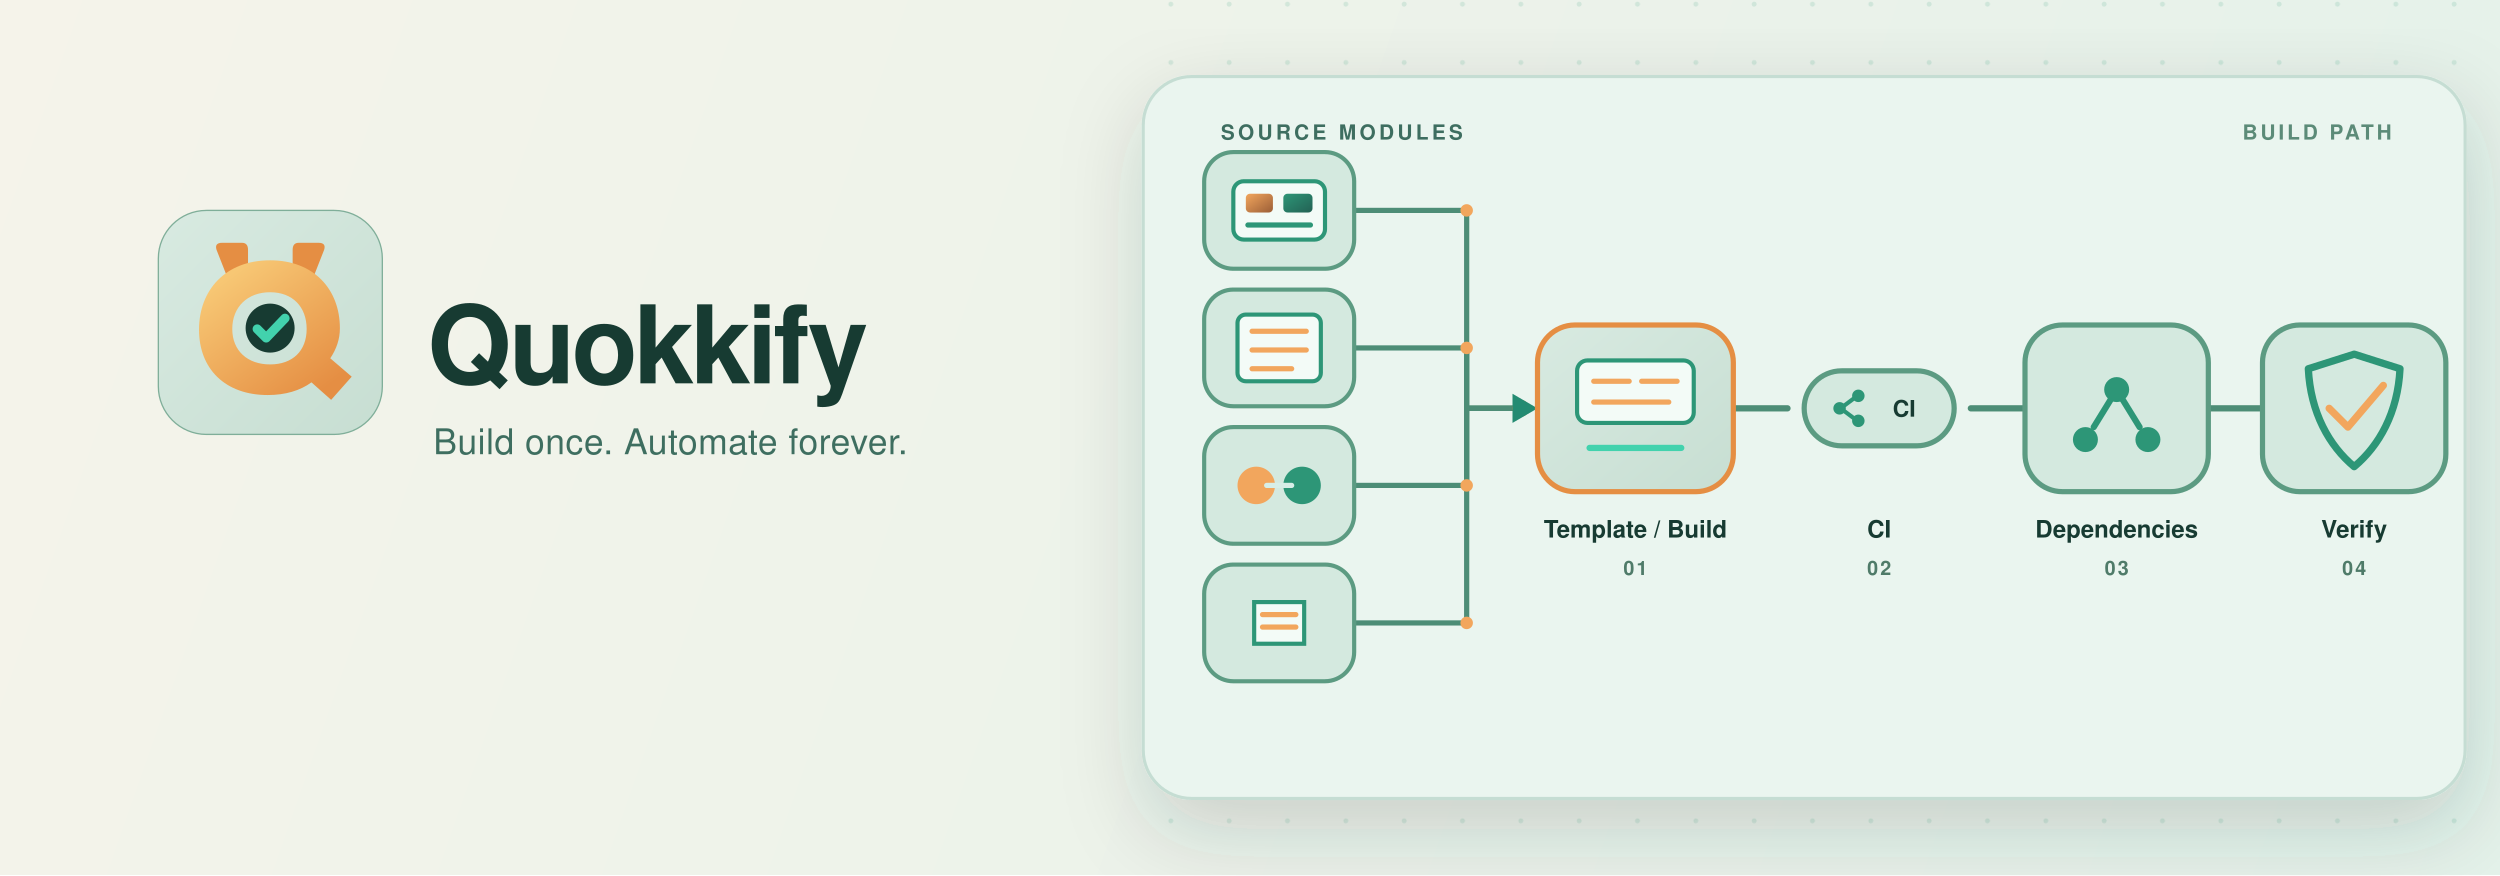
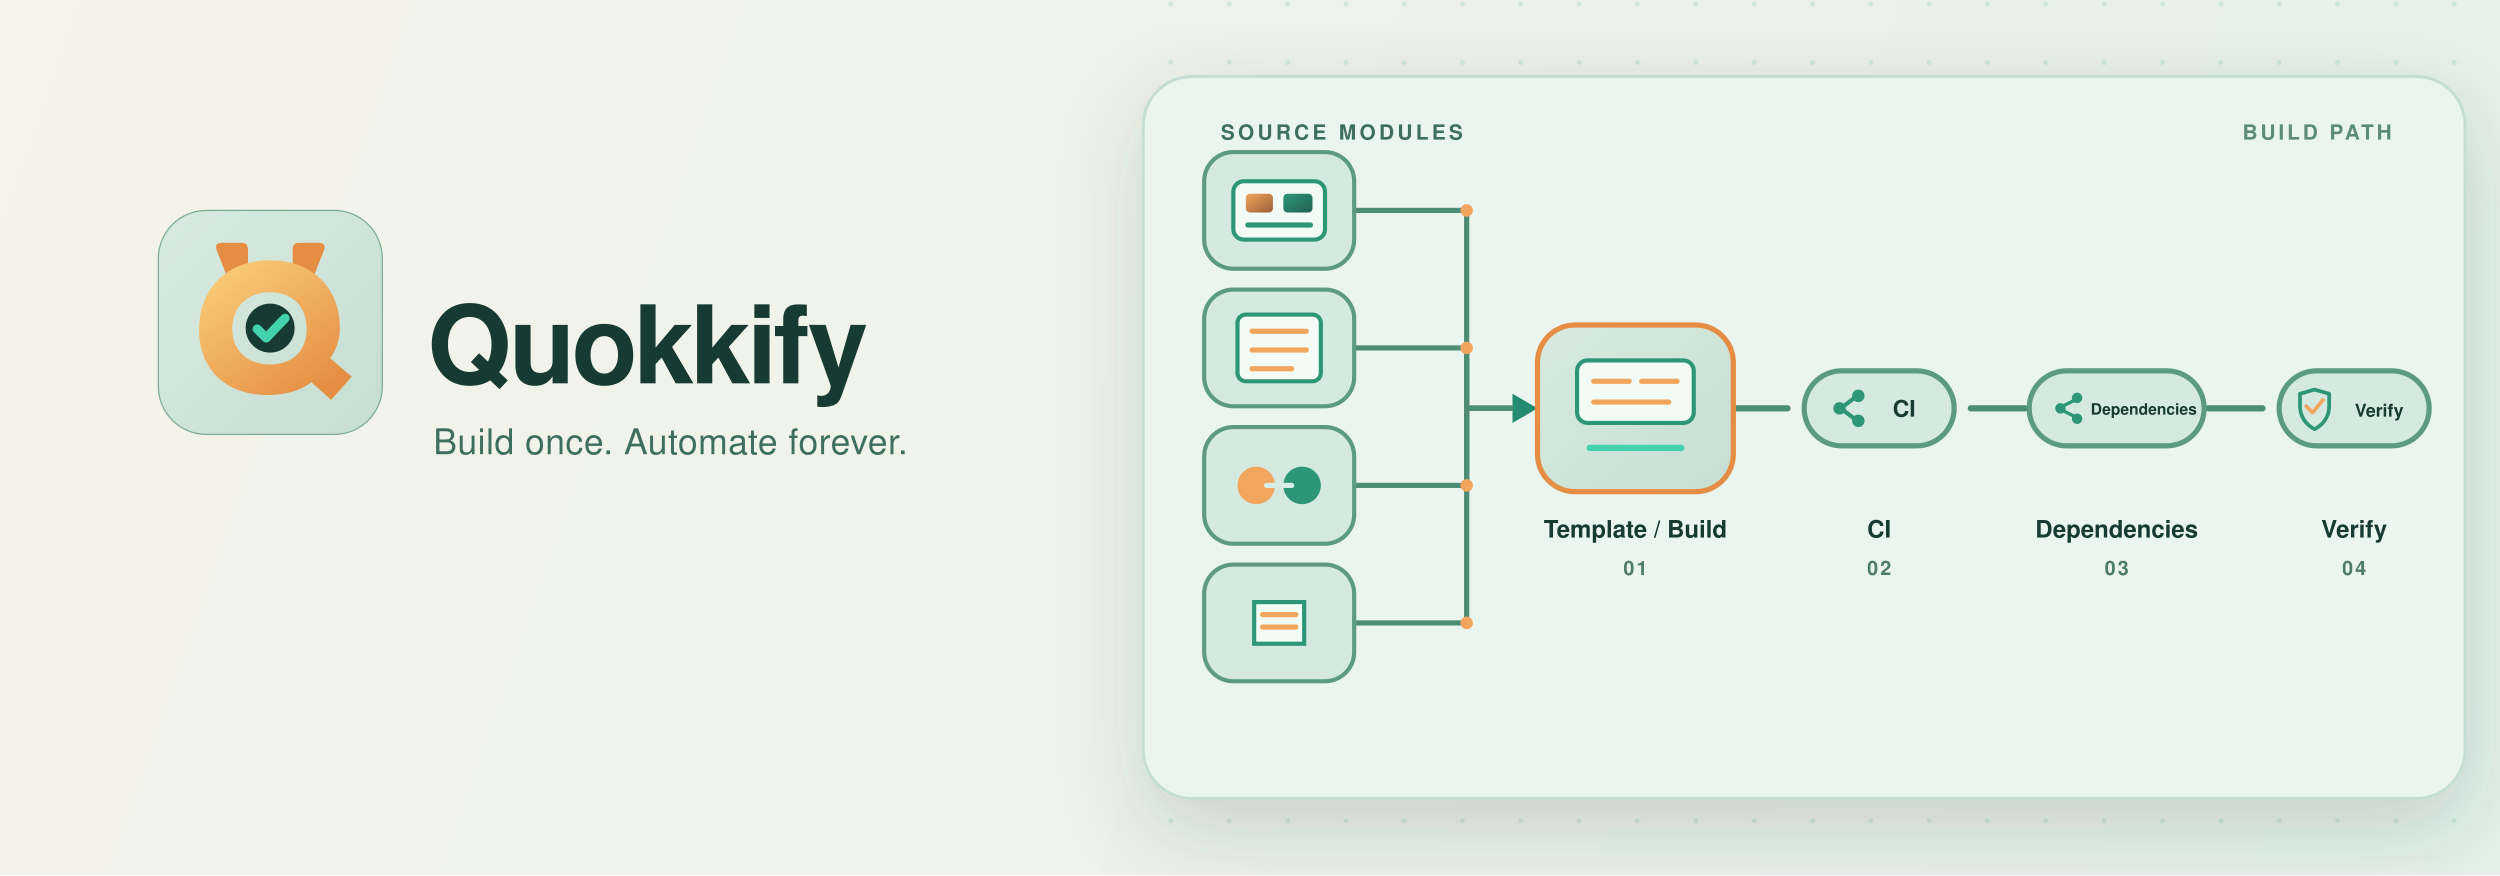
<svg xmlns="http://www.w3.org/2000/svg" width="1200" height="420" viewBox="0 0 1200 420" role="img" aria-labelledby="title desc">
  <defs>
    <linearGradient id="bg" x1="0" y1="0" x2="1200" y2="420" gradientUnits="userSpaceOnUse">
      <stop offset="0" stop-color="#F5F3EA" />
      <stop offset="1" stop-color="#E4F2EA" />
    </linearGradient>
    <radialGradient id="warm" cx="0" cy="0" r="1" gradientTransform="translate(232 205) rotate(90) scale(250)">
      <stop stop-color="#D99143" stop-opacity=".12" />
      <stop offset="1" stop-color="#F5B85E" stop-opacity="0" />
    </radialGradient>
    <linearGradient id="tile" x1="0" y1="0" x2="1" y2="1">
      <stop offset="0" stop-color="#D8EAE1" />
      <stop offset="1" stop-color="#C7DED2" />
    </linearGradient>
    <linearGradient id="q" x1="0.18" y1="0.12" x2="0.82" y2="0.92">
      <stop offset="0" stop-color="#f7c774" />
      <stop offset="1" stop-color="#e58e43" />
    </linearGradient>
    <linearGradient id="flow" x1="0" y1="0" x2="1" y2="0">
      <stop offset="0" stop-color="#e58e43" />
      <stop offset="1" stop-color="#238b72" />
    </linearGradient>
    <linearGradient id="thumbA" x1="0" y1="0" x2="1" y2="1">
      <stop stop-color="#F2A65D" />
      <stop offset="1" stop-color="#9B5E37" />
    </linearGradient>
    <linearGradient id="thumbB" x1="0" y1="0" x2="1" y2="1">
      <stop stop-color="#2D9677" />
      <stop offset="1" stop-color="#236154" />
    </linearGradient>
    <filter id="shadow" x="-30%" y="-30%" width="160%" height="180%">
      <feDropShadow dy="14" stdDeviation="20" flood-color="#214239" flood-opacity=".18" />
    </filter>
    <pattern id="dots" width="28" height="28" patternUnits="userSpaceOnUse">
      <circle cx="2" cy="2" r="1.2" fill="#2D9677" opacity=".14" />
    </pattern>
  </defs>
  <rect width="1200" height="420" fill="url(#bg)" />
  <rect width="1200" height="420" fill="url(#warm)" />
  <rect x="548" width="652" height="420" fill="url(#dots)" />
  <g transform="translate(76,101) scale(0.105)" aria-label="Quokkify Q monogram">
    <rect width="1024" height="1024" rx="220" fill="url(#tile)" stroke="#7FAE99" stroke-width="6" />
    <path d="M310 292L266 180Q256 148 292 148H382Q410 148 410 180V270Z" fill="#e58e43" />
    <path d="M714 292L758 180Q768 148 732 148H642Q614 148 614 180V270Z" fill="#e58e43" />
    <path d="M511 228C306 228 186 365 186 545C186 725 306 844 500 844C580 844 648 824 700 786L790 866L884 760L786 676C814 634 830 589 830 539C830 360 710 228 511 228ZM511 374C614 374 678 441 678 542C678 642 614 704 511 704C408 704 338 642 338 542C338 441 408 374 511 374Z" fill="url(#q)" />
    <circle cx="511" cy="538" r="112" fill="#173B32" />
    <path d="M452 542L493 583L579 493" fill="none" stroke="#42d2ad" stroke-width="42" stroke-linecap="round" stroke-linejoin="round" />
  </g>
  <g font-family="'Segoe UI', system-ui, -apple-system, Helvetica, Arial, sans-serif">
    <text x="205" y="184" font-size="52" font-weight="800" letter-spacing="-1.8" fill="#173B32">Quokkify</text>
    <text x="208" y="218" font-size="17" font-weight="500" letter-spacing=".25" fill="#3E6E60">Build once. Automate forever.</text>
  </g>
  <g filter="url(#shadow)">
    <rect x="548" y="36" width="636" height="348" rx="24" fill="#EAF5EF" />
    <rect x="548.75" y="36.75" width="634.5" height="346.5" rx="23.25" fill="none" stroke="#4F947B" stroke-opacity=".24" stroke-width="1.5" />
  </g>
  <g font-family="'Segoe UI', system-ui, -apple-system, Helvetica, Arial, sans-serif">
    <text x="586" y="67" font-size="10" font-weight="800" letter-spacing="1.6" fill="#3E6E60">SOURCE MODULES</text>
    <text x="1148" y="67" text-anchor="end" font-size="10" font-weight="700" letter-spacing="1.4" fill="#5C8B78">BUILD PATH</text>
    <g stroke="#4D8D76" stroke-width="2.5" stroke-linecap="round" fill="none">
      <path d="M650 101H704V196H726" />
      <path d="M650 167H704V196H726" />
      <path d="M650 233H704V196H726" />
      <path d="M650 299H704V196H726" />
    </g>
    <g fill="#F2A65D">
      <circle cx="704" cy="101" r="3" />
      <circle cx="704" cy="167" r="3" />
      <circle cx="704" cy="233" r="3" />
      <circle cx="704" cy="299" r="3" />
    </g>
    <g>
      <g transform="translate(578 73)">
        <rect width="72" height="56" rx="14" fill="#D4E9DF" stroke="#5C9B82" stroke-width="2" />
        <rect x="14" y="14" width="44" height="28" rx="5" fill="#F3FBF7" stroke="#2D9677" stroke-width="2" />
        <rect x="20" y="20" width="13" height="9" rx="2" fill="url(#thumbA)" />
        <rect x="38" y="20" width="14" height="9" rx="2" fill="url(#thumbB)" />
        <path d="M21 35H51" stroke="#2D9677" stroke-width="2.5" stroke-linecap="round" />
      </g>
      <g transform="translate(578 139)">
        <rect width="72" height="56" rx="14" fill="#D4E9DF" stroke="#5C9B82" stroke-width="2" />
        <rect x="16" y="12" width="40" height="32" rx="4" fill="#F3FBF7" stroke="#2D9677" stroke-width="2" />
        <path d="M23 20H49M23 29H49M23 38H42" stroke="#F2A65D" stroke-width="2.5" stroke-linecap="round" />
      </g>
      <g transform="translate(578 205)">
        <rect width="72" height="56" rx="14" fill="#D4E9DF" stroke="#5C9B82" stroke-width="2" />
        <circle cx="25" cy="28" r="9" fill="#F2A65D" />
        <circle cx="47" cy="28" r="9" fill="#2D9677" />
        <path d="M30 28H42" stroke="#D7EEE7" stroke-width="2.5" stroke-linecap="round" />
      </g>
      <g transform="translate(578 271)">
        <rect width="72" height="56" rx="14" fill="#D4E9DF" stroke="#5C9B82" stroke-width="2" />
        <path d="M24 18H48V38H24Z" fill="#F3FBF7" stroke="#2D9677" stroke-width="2" />
        <path d="M28 24H44M28 30H44" stroke="#F2A65D" stroke-width="2.5" stroke-linecap="round" />
      </g>
    </g>
    <path d="M726 196H738" fill="none" stroke="url(#flow)" stroke-width="4" stroke-linecap="round" />
    <path d="M832 196H858M946 196H972M1060 196H1086" fill="none" stroke="#4D8D76" stroke-width="3" stroke-linecap="round" />
    <circle cx="730" cy="196" r="4" fill="#E58E43" />
    <path d="M726 189L738 196L726 203Z" fill="#238B72" />
    <g transform="translate(738 156)">
      <rect width="94" height="80" rx="18" fill="url(#tile)" stroke="#E58E43" stroke-width="2.5" />
      <rect x="19" y="17" width="56" height="30" rx="5" fill="#F3FBF7" stroke="#2D9677" stroke-width="2" />
      <path d="M27 27H44M50 27H67M27 37H63" stroke="#F2A65D" stroke-width="2.5" stroke-linecap="round" />
      <path d="M25 59H69" stroke="#42D2AD" stroke-width="3" stroke-linecap="round" />
    </g>
    <g transform="translate(858 156)">
      <rect x="8" y="22" width="72" height="36" rx="18" fill="#D4E9DF" stroke="#5C9B82" stroke-width="2.5" />
      <circle cx="25" cy="40" r="3" fill="#2D9677" />
      <circle cx="34" cy="34" r="3" fill="#2D9677" />
      <circle cx="34" cy="46" r="3" fill="#2D9677" />
      <path d="M27.5 38.5L31.5 35.5M27.5 41.5L31.5 44.5" fill="none" stroke="#2D9677" stroke-width="2" stroke-linecap="round" />
      <text x="56" y="44" text-anchor="middle" fill="#173B32" font-size="11" font-weight="800">CI</text>
    </g>
    <g transform="translate(972 156)">
-       <rect width="88" height="80" rx="18" fill="#D4E9DF" stroke="#5C9B82" stroke-width="2.5" />
-       <circle cx="44" cy="31" r="6" fill="#2D9677" />
-       <circle cx="29" cy="55" r="6" fill="#2D9677" />
-       <circle cx="59" cy="55" r="6" fill="#2D9677" />
-       <path d="M41 36L33 49M47 36L55 49" stroke="#2D9677" stroke-width="3" stroke-linecap="round" />
+       <rect x="2" y="22" width="84" height="36" rx="18" fill="#D4E9DF" stroke="#5C9B82" stroke-width="2.5" />
+       <circle cx="17" cy="40" r="2.5" fill="#2D9677" />
+       <circle cx="25" cy="35" r="2.5" fill="#2D9677" />
+       <circle cx="25" cy="45" r="2.5" fill="#2D9677" />
+       <path d="M19 38.5L23 36.5M19 41.5L23 43.5" fill="none" stroke="#2D9677" stroke-width="1.6" stroke-linecap="round" />
+       <text x="57" y="43" text-anchor="middle" fill="#173B32" font-size="7.5" font-weight="800">Dependencies</text>
    </g>
    <g transform="translate(1086 156)">
-       <rect width="88" height="80" rx="18" fill="#D4E9DF" stroke="#5C9B82" stroke-width="2.5" />
-       <path d="M44 14L66 21C65 42 56 58 44 68C32 58 23 42 22 21Z" fill="none" stroke="#2D9677" stroke-width="3.5" stroke-linejoin="round" />
-       <path d="M32 40L41 49L58 29" fill="none" stroke="#F2A65D" stroke-width="3.5" stroke-linecap="round" stroke-linejoin="round" />
+       <rect x="8" y="22" width="72" height="36" rx="18" fill="#D4E9DF" stroke="#5C9B82" stroke-width="2.5" />
+       <path d="M25 31L32 33V39C32 44 29 48 25 50C21 48 18 44 18 39V33Z" fill="none" stroke="#2D9677" stroke-width="1.8" stroke-linejoin="round" />
+       <path d="M21 39L24 42L29 36" fill="none" stroke="#F2A65D" stroke-width="1.8" stroke-linecap="round" stroke-linejoin="round" />
+       <text x="56" y="44" text-anchor="middle" fill="#173B32" font-size="8.5" font-weight="800">Verify</text>
    </g>
    <g fill="#173B32" font-size="11.5" font-weight="750" text-anchor="middle">
      <text x="785" y="258">Template / Build</text>
      <text x="902" y="258">CI</text>
      <text x="1016" y="258">Dependencies</text>
      <text x="1130" y="258">Verify</text>
    </g>
    <g fill="#4F7B69" font-size="9.5" font-weight="700" letter-spacing="1" text-anchor="middle">
      <text x="785" y="276">01</text>
      <text x="902" y="276">02</text>
      <text x="1016" y="276">03</text>
      <text x="1130" y="276">04</text>
    </g>
  </g>
</svg>
